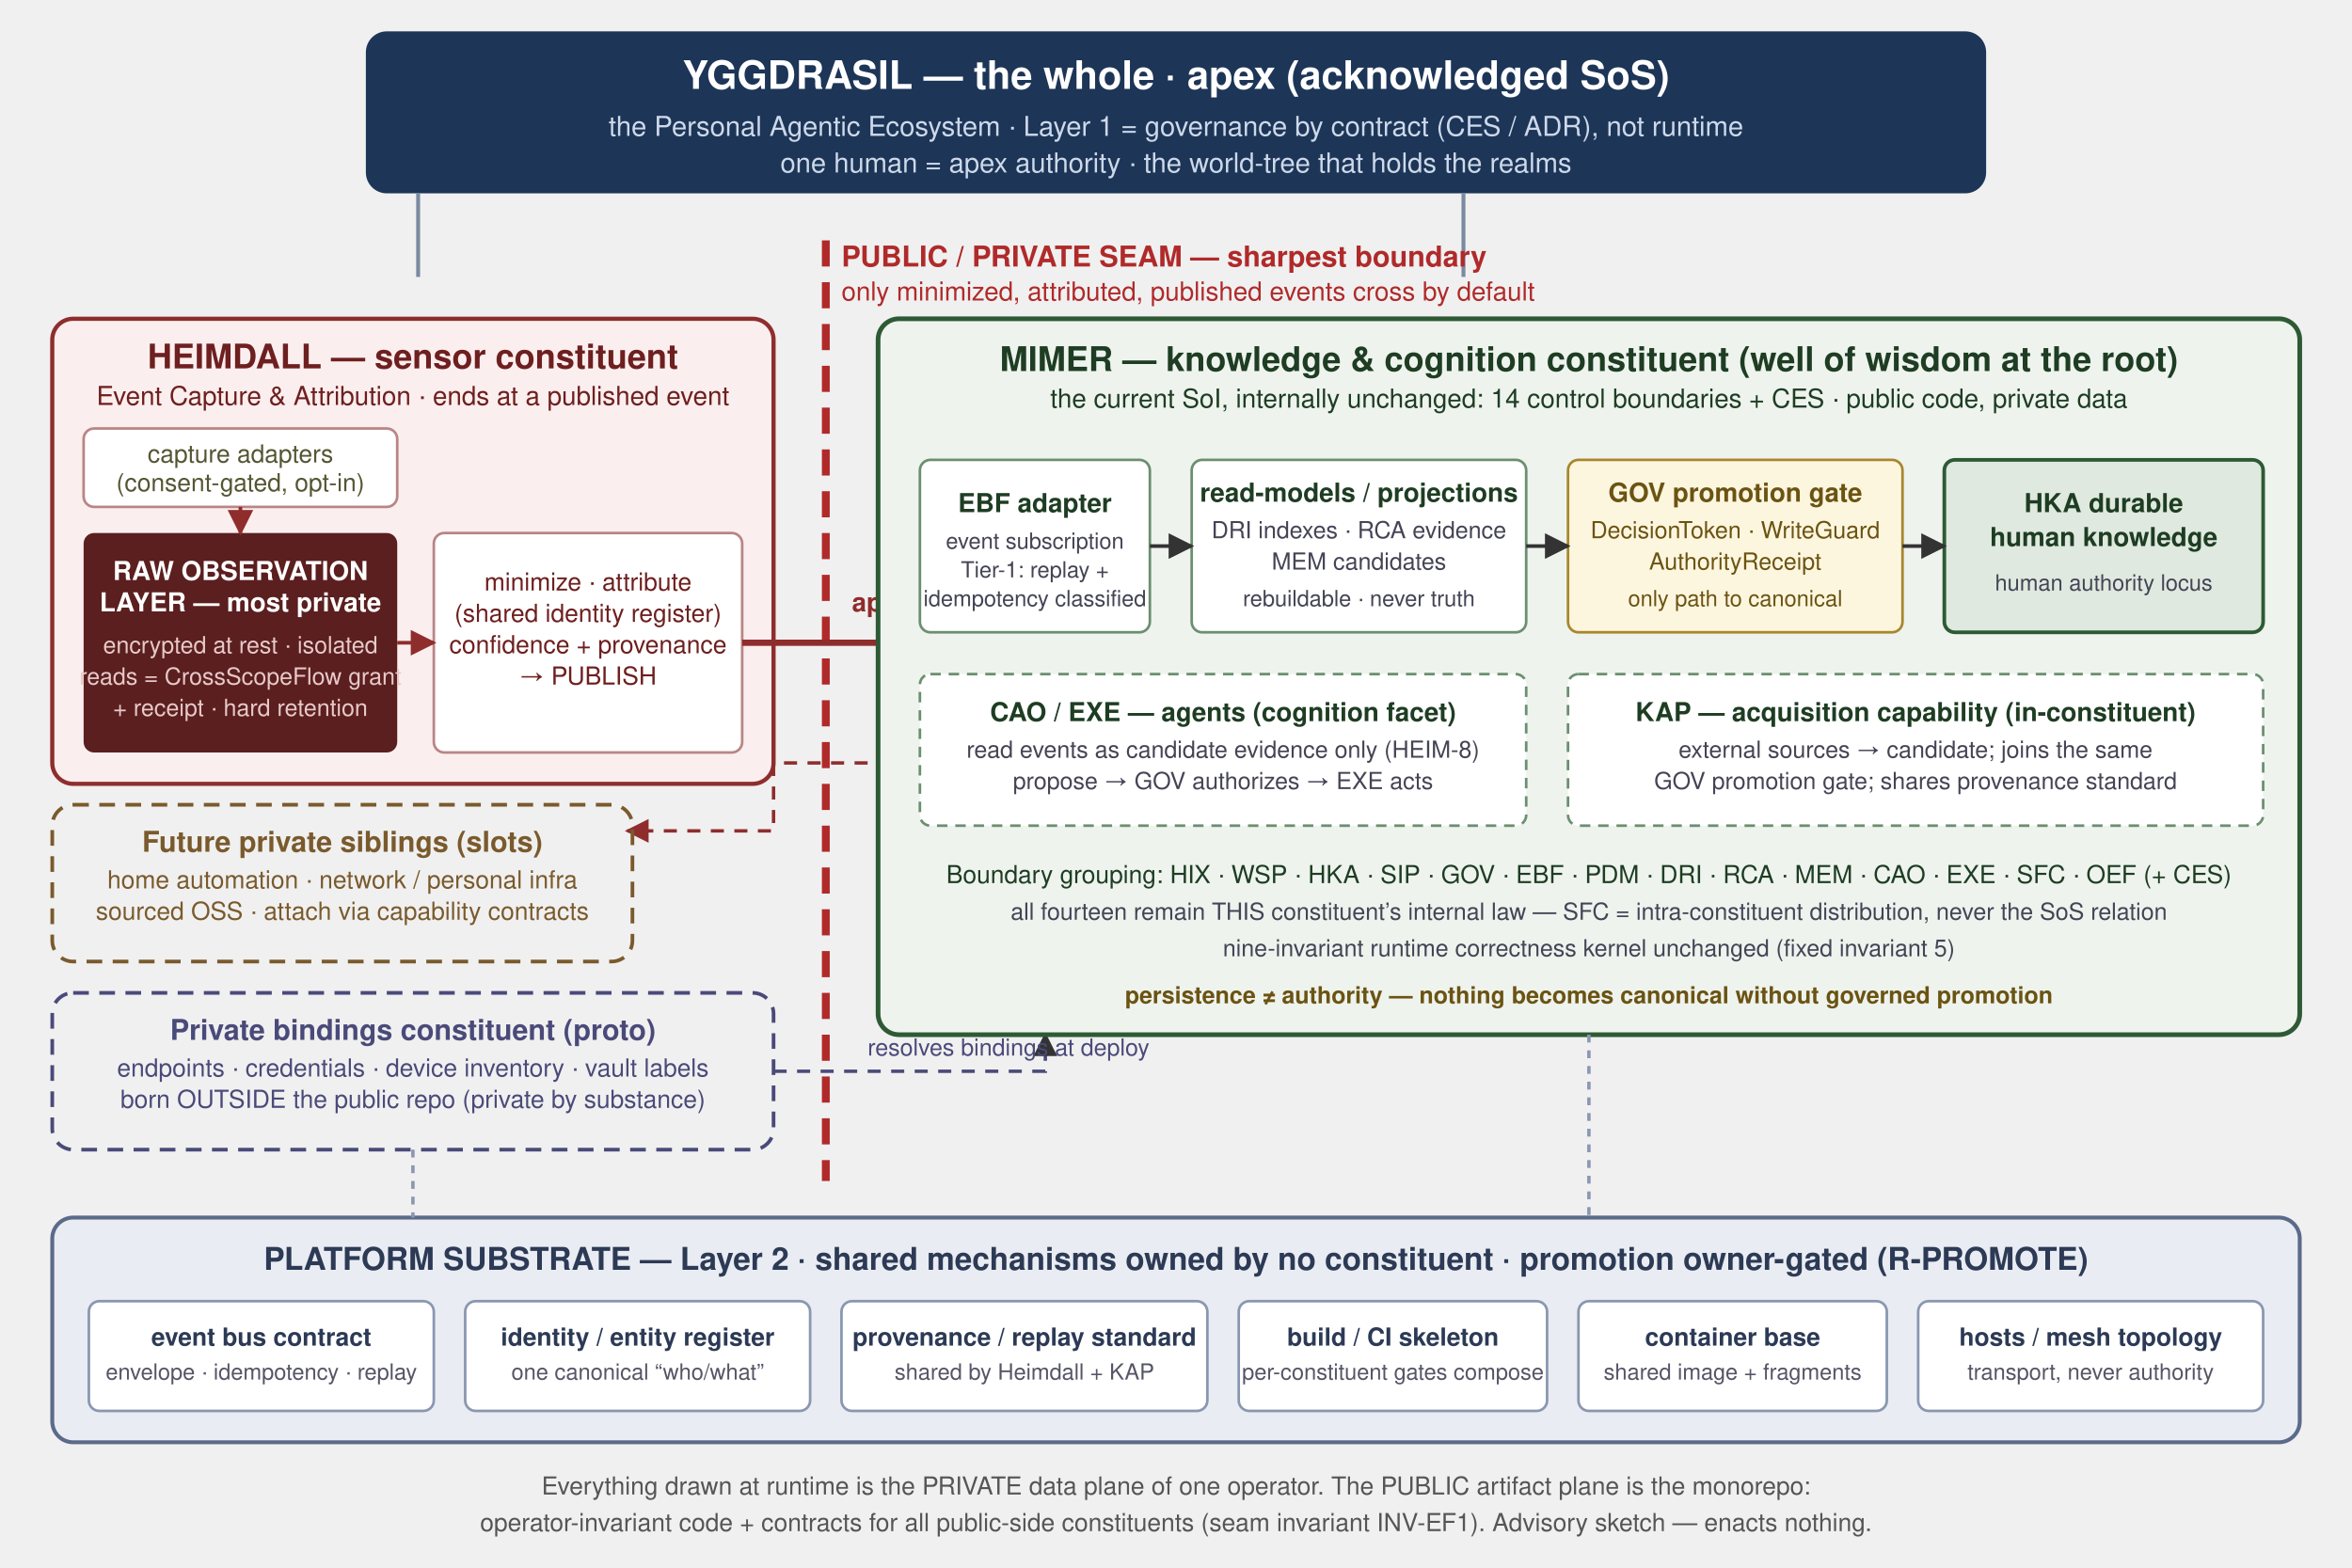
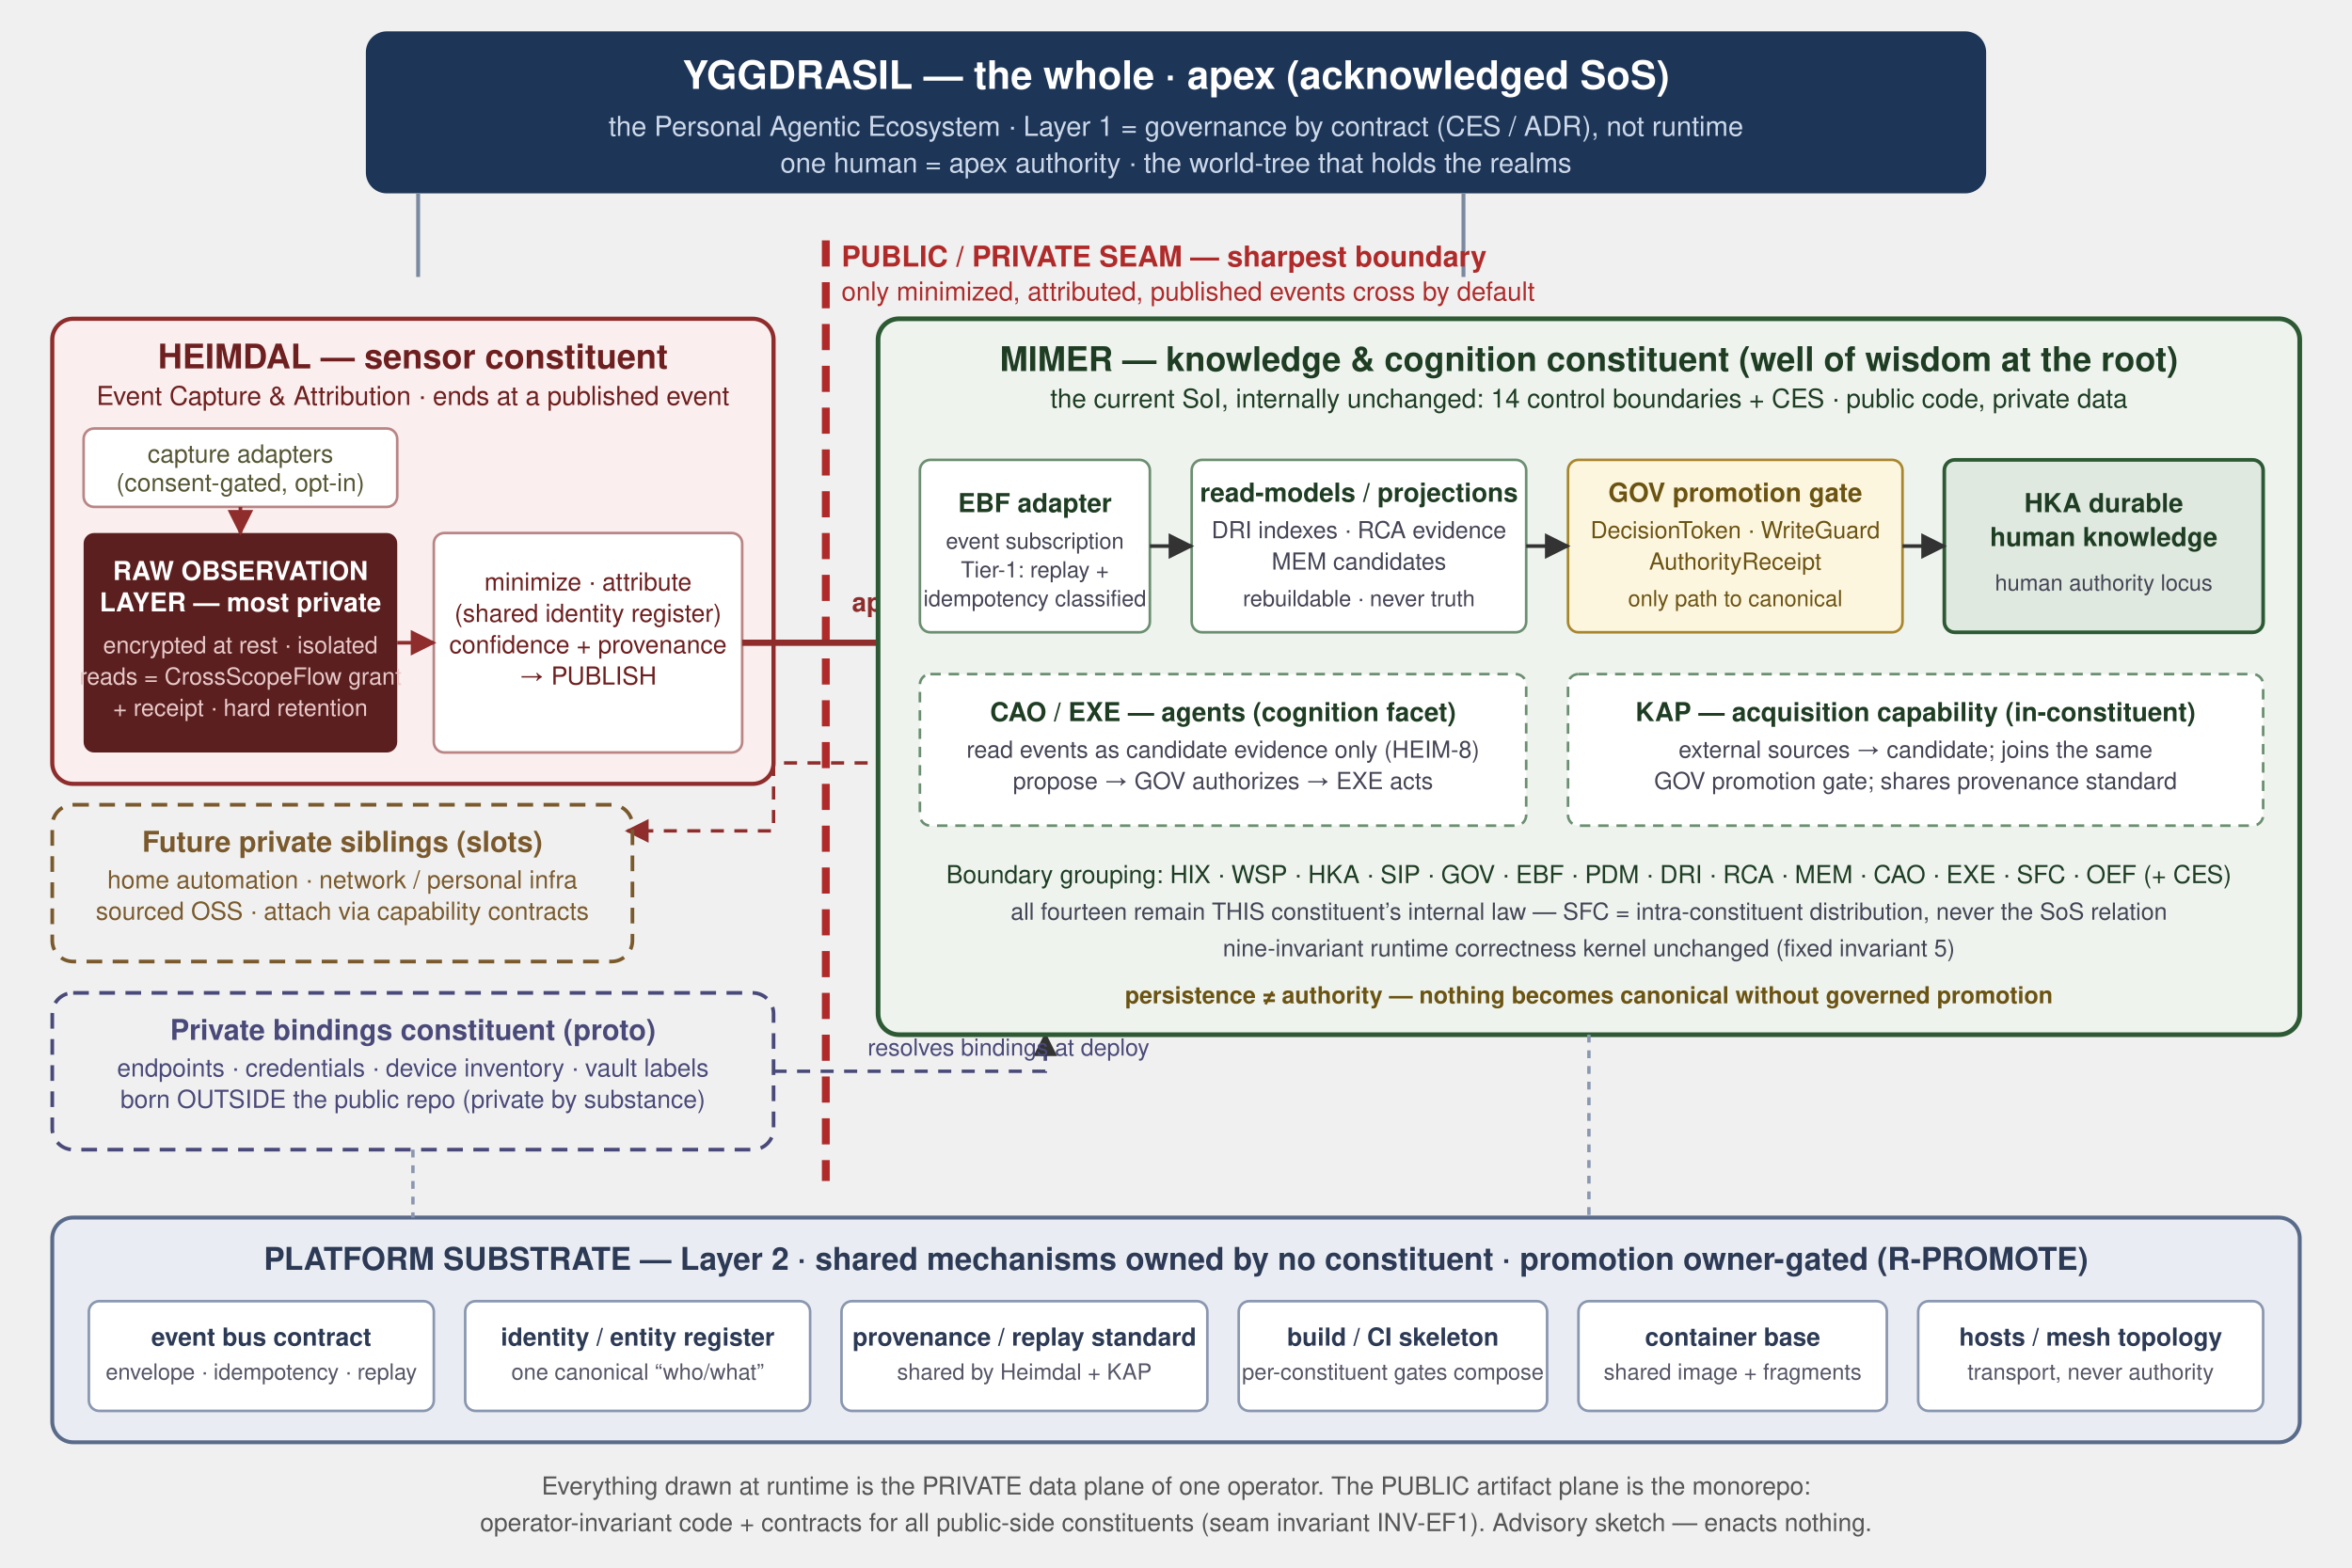
<svg xmlns="http://www.w3.org/2000/svg" viewBox="0 0 900 600" font-family="Helvetica, Arial, sans-serif">
  <defs>
    <marker id="arr" viewBox="0 0 10 10" refX="9" refY="5" markerWidth="7" markerHeight="7" orient="auto-start-reverse">
      <path d="M 0 0 L 10 5 L 0 10 z" fill="#333" />
    </marker>
    <marker id="arrR" viewBox="0 0 10 10" refX="9" refY="5" markerWidth="7" markerHeight="7" orient="auto-start-reverse">
      <path d="M 0 0 L 10 5 L 0 10 z" fill="#8f2d2d" />
    </marker>
  </defs>
  <rect x="140" y="12" width="620" height="62" rx="8" fill="#1d3557" />
  <text x="450" y="34" fill="#ffffff" font-size="15" font-weight="bold" text-anchor="middle">YGGDRASIL — the whole · apex (acknowledged SoS)</text>
  <text x="450" y="52" fill="#cdd9ea" font-size="10.5" text-anchor="middle">the Personal Agentic Ecosystem · Layer 1 = governance by contract (CES / ADR), not runtime</text>
  <text x="450" y="66" fill="#cdd9ea" font-size="10.5" text-anchor="middle">one human = apex authority · the world-tree that holds the realms</text>
  <line x1="160" y1="74" x2="160" y2="106" stroke="#7a8aa0" stroke-width="1.5" />
  <line x1="560" y1="74" x2="560" y2="106" stroke="#7a8aa0" stroke-width="1.5" />
  <line x1="316" y1="92" x2="316" y2="452" stroke="#b02a2a" stroke-width="3" stroke-dasharray="10 6" />
  <text x="322" y="102" fill="#b02a2a" font-size="11" font-weight="bold">PUBLIC / PRIVATE SEAM — sharpest boundary</text>
  <text x="322" y="115" fill="#b02a2a" font-size="10">only minimized, attributed, published events cross by default</text>
  <rect x="20" y="122" width="276" height="178" rx="8" fill="#fbeeee" stroke="#8f2d2d" stroke-width="1.6" />
-   <text x="158" y="141" fill="#6e1f1f" font-size="13" font-weight="bold" text-anchor="middle">HEIMDALL — sensor constituent</text>
+   <text x="158" y="141" fill="#6e1f1f" font-size="13" font-weight="bold" text-anchor="middle">HEIMDAL — sensor constituent</text>
  <text x="158" y="155" fill="#6e1f1f" font-size="10" text-anchor="middle">Event Capture &amp; Attribution · ends at a published event</text>
  <rect x="32" y="164" width="120" height="30" rx="4" fill="#ffffff" stroke="#b98585" />
  <text x="92" y="177" fill="#553" font-size="9.5" text-anchor="middle">capture adapters</text>
  <text x="92" y="188" fill="#553" font-size="9.5" text-anchor="middle">(consent-gated, opt-in)</text>
  <rect x="32" y="204" width="120" height="84" rx="4" fill="#5b1f1f" />
  <text x="92" y="222" fill="#ffffff" font-size="10" font-weight="bold" text-anchor="middle">RAW OBSERVATION</text>
  <text x="92" y="234" fill="#ffffff" font-size="10" font-weight="bold" text-anchor="middle">LAYER — most private</text>
  <text x="92" y="250" fill="#e8c9c9" font-size="9" text-anchor="middle">encrypted at rest · isolated</text>
  <text x="92" y="262" fill="#e8c9c9" font-size="9" text-anchor="middle">reads = CrossScopeFlow grant</text>
  <text x="92" y="274" fill="#e8c9c9" font-size="9" text-anchor="middle">+ receipt · hard retention</text>
  <rect x="166" y="204" width="118" height="84" rx="4" fill="#ffffff" stroke="#b98585" />
  <text x="225" y="226" fill="#6e1f1f" font-size="9.5" text-anchor="middle">minimize · attribute</text>
  <text x="225" y="238" fill="#6e1f1f" font-size="9.5" text-anchor="middle">(shared identity register)</text>
  <text x="225" y="250" fill="#6e1f1f" font-size="9.5" text-anchor="middle">confidence + provenance</text>
  <text x="225" y="262" fill="#6e1f1f" font-size="9.5" text-anchor="middle">→ PUBLISH</text>
  <line x1="152" y1="246" x2="166" y2="246" stroke="#8f2d2d" stroke-width="1.4" marker-end="url(#arrR)" />
  <line x1="92" y1="194" x2="92" y2="204" stroke="#8f2d2d" stroke-width="1.4" marker-end="url(#arrR)" />
  <line x1="284" y1="246" x2="368" y2="246" stroke="#8f2d2d" stroke-width="2.4" marker-end="url(#arrR)" />
  <circle cx="340" cy="246" r="3.5" fill="#8f2d2d" />
  <text x="326" y="234" fill="#8f2d2d" font-size="10" font-weight="bold">append-only published event stream</text>
  <path d="M 340 246 L 340 292 L 296 292 L 296 318 L 240 318" fill="none" stroke="#8f2d2d" stroke-width="1.3" stroke-dasharray="5 4" marker-end="url(#arrR)" />
  <text x="348" y="286" fill="#8f2d2d" font-size="9">subscribe (target-state)</text>
  <rect x="20" y="308" width="222" height="60" rx="8" fill="none" stroke="#7a5a2d" stroke-width="1.4" stroke-dasharray="6 4" />
  <text x="131" y="326" fill="#7a5a2d" font-size="11" font-weight="bold" text-anchor="middle">Future private siblings (slots)</text>
  <text x="131" y="340" fill="#7a5a2d" font-size="9.5" text-anchor="middle">home automation · network / personal infra</text>
  <text x="131" y="352" fill="#7a5a2d" font-size="9.5" text-anchor="middle">sourced OSS · attach via capability contracts</text>
  <rect x="20" y="380" width="276" height="60" rx="8" fill="none" stroke="#4a4a7a" stroke-width="1.4" stroke-dasharray="6 4" />
  <text x="158" y="398" fill="#4a4a7a" font-size="11" font-weight="bold" text-anchor="middle">Private bindings constituent (proto)</text>
  <text x="158" y="412" fill="#4a4a7a" font-size="9.5" text-anchor="middle">endpoints · credentials · device inventory · vault labels</text>
  <text x="158" y="424" fill="#4a4a7a" font-size="9.5" text-anchor="middle">born OUTSIDE the public repo (private by substance)</text>
  <path d="M 296 410 L 400 410 L 400 396" fill="none" stroke="#4a4a7a" stroke-width="1.3" stroke-dasharray="5 4" marker-end="url(#arr)" />
  <text x="332" y="404" fill="#4a4a7a" font-size="9">resolves bindings at deploy</text>
  <rect x="336" y="122" width="544" height="274" rx="8" fill="#eef3ee" stroke="#2d5a34" stroke-width="1.8" />
  <text x="608" y="142" fill="#1e3d23" font-size="13" font-weight="bold" text-anchor="middle">MIMER — knowledge &amp; cognition constituent (well of wisdom at the root)</text>
  <text x="608" y="156" fill="#1e3d23" font-size="10" text-anchor="middle">the current SoI, internally unchanged: 14 control boundaries + CES · public code, private data</text>
  <rect x="352" y="176" width="88" height="66" rx="4" fill="#ffffff" stroke="#6b8f70" />
  <text x="396" y="196" fill="#1e3d23" font-size="10" font-weight="bold" text-anchor="middle">EBF adapter</text>
  <text x="396" y="210" fill="#445" font-size="8.5" text-anchor="middle">event subscription</text>
  <text x="396" y="221" fill="#445" font-size="8.5" text-anchor="middle">Tier-1: replay +</text>
  <text x="396" y="232" fill="#445" font-size="8.5" text-anchor="middle">idempotency classified</text>
  <rect x="456" y="176" width="128" height="66" rx="4" fill="#ffffff" stroke="#6b8f70" />
  <text x="520" y="192" fill="#1e3d23" font-size="10" font-weight="bold" text-anchor="middle">read-models / projections</text>
  <text x="520" y="206" fill="#445" font-size="9" text-anchor="middle">DRI indexes · RCA evidence</text>
  <text x="520" y="218" fill="#445" font-size="9" text-anchor="middle">MEM candidates</text>
  <text x="520" y="232" fill="#445" font-size="8.5" text-anchor="middle">rebuildable · never truth</text>
  <rect x="600" y="176" width="128" height="66" rx="4" fill="#fdf6df" stroke="#a8862d" />
  <text x="664" y="192" fill="#6b5312" font-size="10" font-weight="bold" text-anchor="middle">GOV promotion gate</text>
  <text x="664" y="206" fill="#6b5312" font-size="9" text-anchor="middle">DecisionToken · WriteGuard</text>
  <text x="664" y="218" fill="#6b5312" font-size="9" text-anchor="middle">AuthorityReceipt</text>
  <text x="664" y="232" fill="#6b5312" font-size="8.5" text-anchor="middle">only path to canonical</text>
  <rect x="744" y="176" width="122" height="66" rx="4" fill="#dfe9df" stroke="#2d5a34" stroke-width="1.4" />
  <text x="805" y="196" fill="#1e3d23" font-size="10" font-weight="bold" text-anchor="middle">HKA durable</text>
  <text x="805" y="209" fill="#1e3d23" font-size="10" font-weight="bold" text-anchor="middle">human knowledge</text>
  <text x="805" y="226" fill="#445" font-size="8.5" text-anchor="middle">human authority locus</text>
  <line x1="440" y1="209" x2="456" y2="209" stroke="#333" stroke-width="1.4" marker-end="url(#arr)" />
  <line x1="584" y1="209" x2="600" y2="209" stroke="#333" stroke-width="1.4" marker-end="url(#arr)" />
  <line x1="728" y1="209" x2="744" y2="209" stroke="#333" stroke-width="1.4" marker-end="url(#arr)" />
  <rect x="352" y="258" width="232" height="58" rx="4" fill="#ffffff" stroke="#6b8f70" stroke-dasharray="4 3" />
  <text x="468" y="276" fill="#1e3d23" font-size="10" font-weight="bold" text-anchor="middle">CAO / EXE — agents (cognition facet)</text>
  <text x="468" y="290" fill="#445" font-size="9" text-anchor="middle">read events as candidate evidence only (HEIM-8)</text>
  <text x="468" y="302" fill="#445" font-size="9" text-anchor="middle">propose → GOV authorizes → EXE acts</text>
  <rect x="600" y="258" width="266" height="58" rx="4" fill="#ffffff" stroke="#6b8f70" stroke-dasharray="4 3" />
  <text x="733" y="276" fill="#1e3d23" font-size="10" font-weight="bold" text-anchor="middle">KAP — acquisition capability (in-constituent)</text>
  <text x="733" y="290" fill="#445" font-size="9" text-anchor="middle">external sources → candidate; joins the same</text>
  <text x="733" y="302" fill="#445" font-size="9" text-anchor="middle">GOV promotion gate; shares provenance standard</text>
  <text x="608" y="338" fill="#1e3d23" font-size="9.5" text-anchor="middle">Boundary grouping: HIX · WSP · HKA · SIP · GOV · EBF · PDM · DRI · RCA · MEM · CAO · EXE · SFC · OEF (+ CES)</text>
  <text x="608" y="352" fill="#445" font-size="9" text-anchor="middle">all fourteen remain THIS constituent’s internal law — SFC = intra-constituent distribution, never the SoS relation</text>
  <text x="608" y="366" fill="#445" font-size="9" text-anchor="middle">nine-invariant runtime correctness kernel unchanged (fixed invariant 5)</text>
  <text x="608" y="384" fill="#6b5312" font-size="9" font-weight="bold" text-anchor="middle">persistence ≠ authority — nothing becomes canonical without governed promotion</text>
  <rect x="20" y="466" width="860" height="86" rx="8" fill="#e9ecf2" stroke="#5a6b8a" stroke-width="1.5" />
  <text x="450" y="486" fill="#2c3a55" font-size="12" font-weight="bold" text-anchor="middle">PLATFORM SUBSTRATE — Layer 2 · shared mechanisms owned by no constituent · promotion owner-gated (R-PROMOTE)</text>
  <rect x="34" y="498" width="132" height="42" rx="4" fill="#ffffff" stroke="#8a97b0" />
  <text x="100" y="515" fill="#2c3a55" font-size="9.5" text-anchor="middle" font-weight="bold">event bus contract</text>
  <text x="100" y="528" fill="#556" font-size="8.5" text-anchor="middle">envelope · idempotency · replay</text>
  <rect x="178" y="498" width="132" height="42" rx="4" fill="#ffffff" stroke="#8a97b0" />
  <text x="244" y="515" fill="#2c3a55" font-size="9.5" text-anchor="middle" font-weight="bold">identity / entity register</text>
  <text x="244" y="528" fill="#556" font-size="8.5" text-anchor="middle">one canonical “who/what”</text>
  <rect x="322" y="498" width="140" height="42" rx="4" fill="#ffffff" stroke="#8a97b0" />
  <text x="392" y="515" fill="#2c3a55" font-size="9.5" text-anchor="middle" font-weight="bold">provenance / replay standard</text>
-   <text x="392" y="528" fill="#556" font-size="8.5" text-anchor="middle">shared by Heimdall + KAP</text>
+   <text x="392" y="528" fill="#556" font-size="8.5" text-anchor="middle">shared by Heimdal + KAP</text>
  <rect x="474" y="498" width="118" height="42" rx="4" fill="#ffffff" stroke="#8a97b0" />
  <text x="533" y="515" fill="#2c3a55" font-size="9.5" text-anchor="middle" font-weight="bold">build / CI skeleton</text>
  <text x="533" y="528" fill="#556" font-size="8.5" text-anchor="middle">per-constituent gates compose</text>
  <rect x="604" y="498" width="118" height="42" rx="4" fill="#ffffff" stroke="#8a97b0" />
  <text x="663" y="515" fill="#2c3a55" font-size="9.5" text-anchor="middle" font-weight="bold">container base</text>
  <text x="663" y="528" fill="#556" font-size="8.5" text-anchor="middle">shared image + fragments</text>
  <rect x="734" y="498" width="132" height="42" rx="4" fill="#ffffff" stroke="#8a97b0" />
  <text x="800" y="515" fill="#2c3a55" font-size="9.5" text-anchor="middle" font-weight="bold">hosts / mesh topology</text>
  <text x="800" y="528" fill="#556" font-size="8.5" text-anchor="middle">transport, never authority</text>
  <line x1="158" y1="440" x2="158" y2="466" stroke="#8a97b0" stroke-width="1.3" stroke-dasharray="3 3" />
  <line x1="608" y1="396" x2="608" y2="466" stroke="#8a97b0" stroke-width="1.3" stroke-dasharray="3 3" />
  <text x="450" y="572" fill="#555" font-size="9.5" text-anchor="middle">Everything drawn at runtime is the PRIVATE data plane of one operator. The PUBLIC artifact plane is the monorepo:</text>
  <text x="450" y="586" fill="#555" font-size="9.5" text-anchor="middle">operator-invariant code + contracts for all public-side constituents (seam invariant INV-EF1). Advisory sketch — enacts nothing.</text>
</svg>
